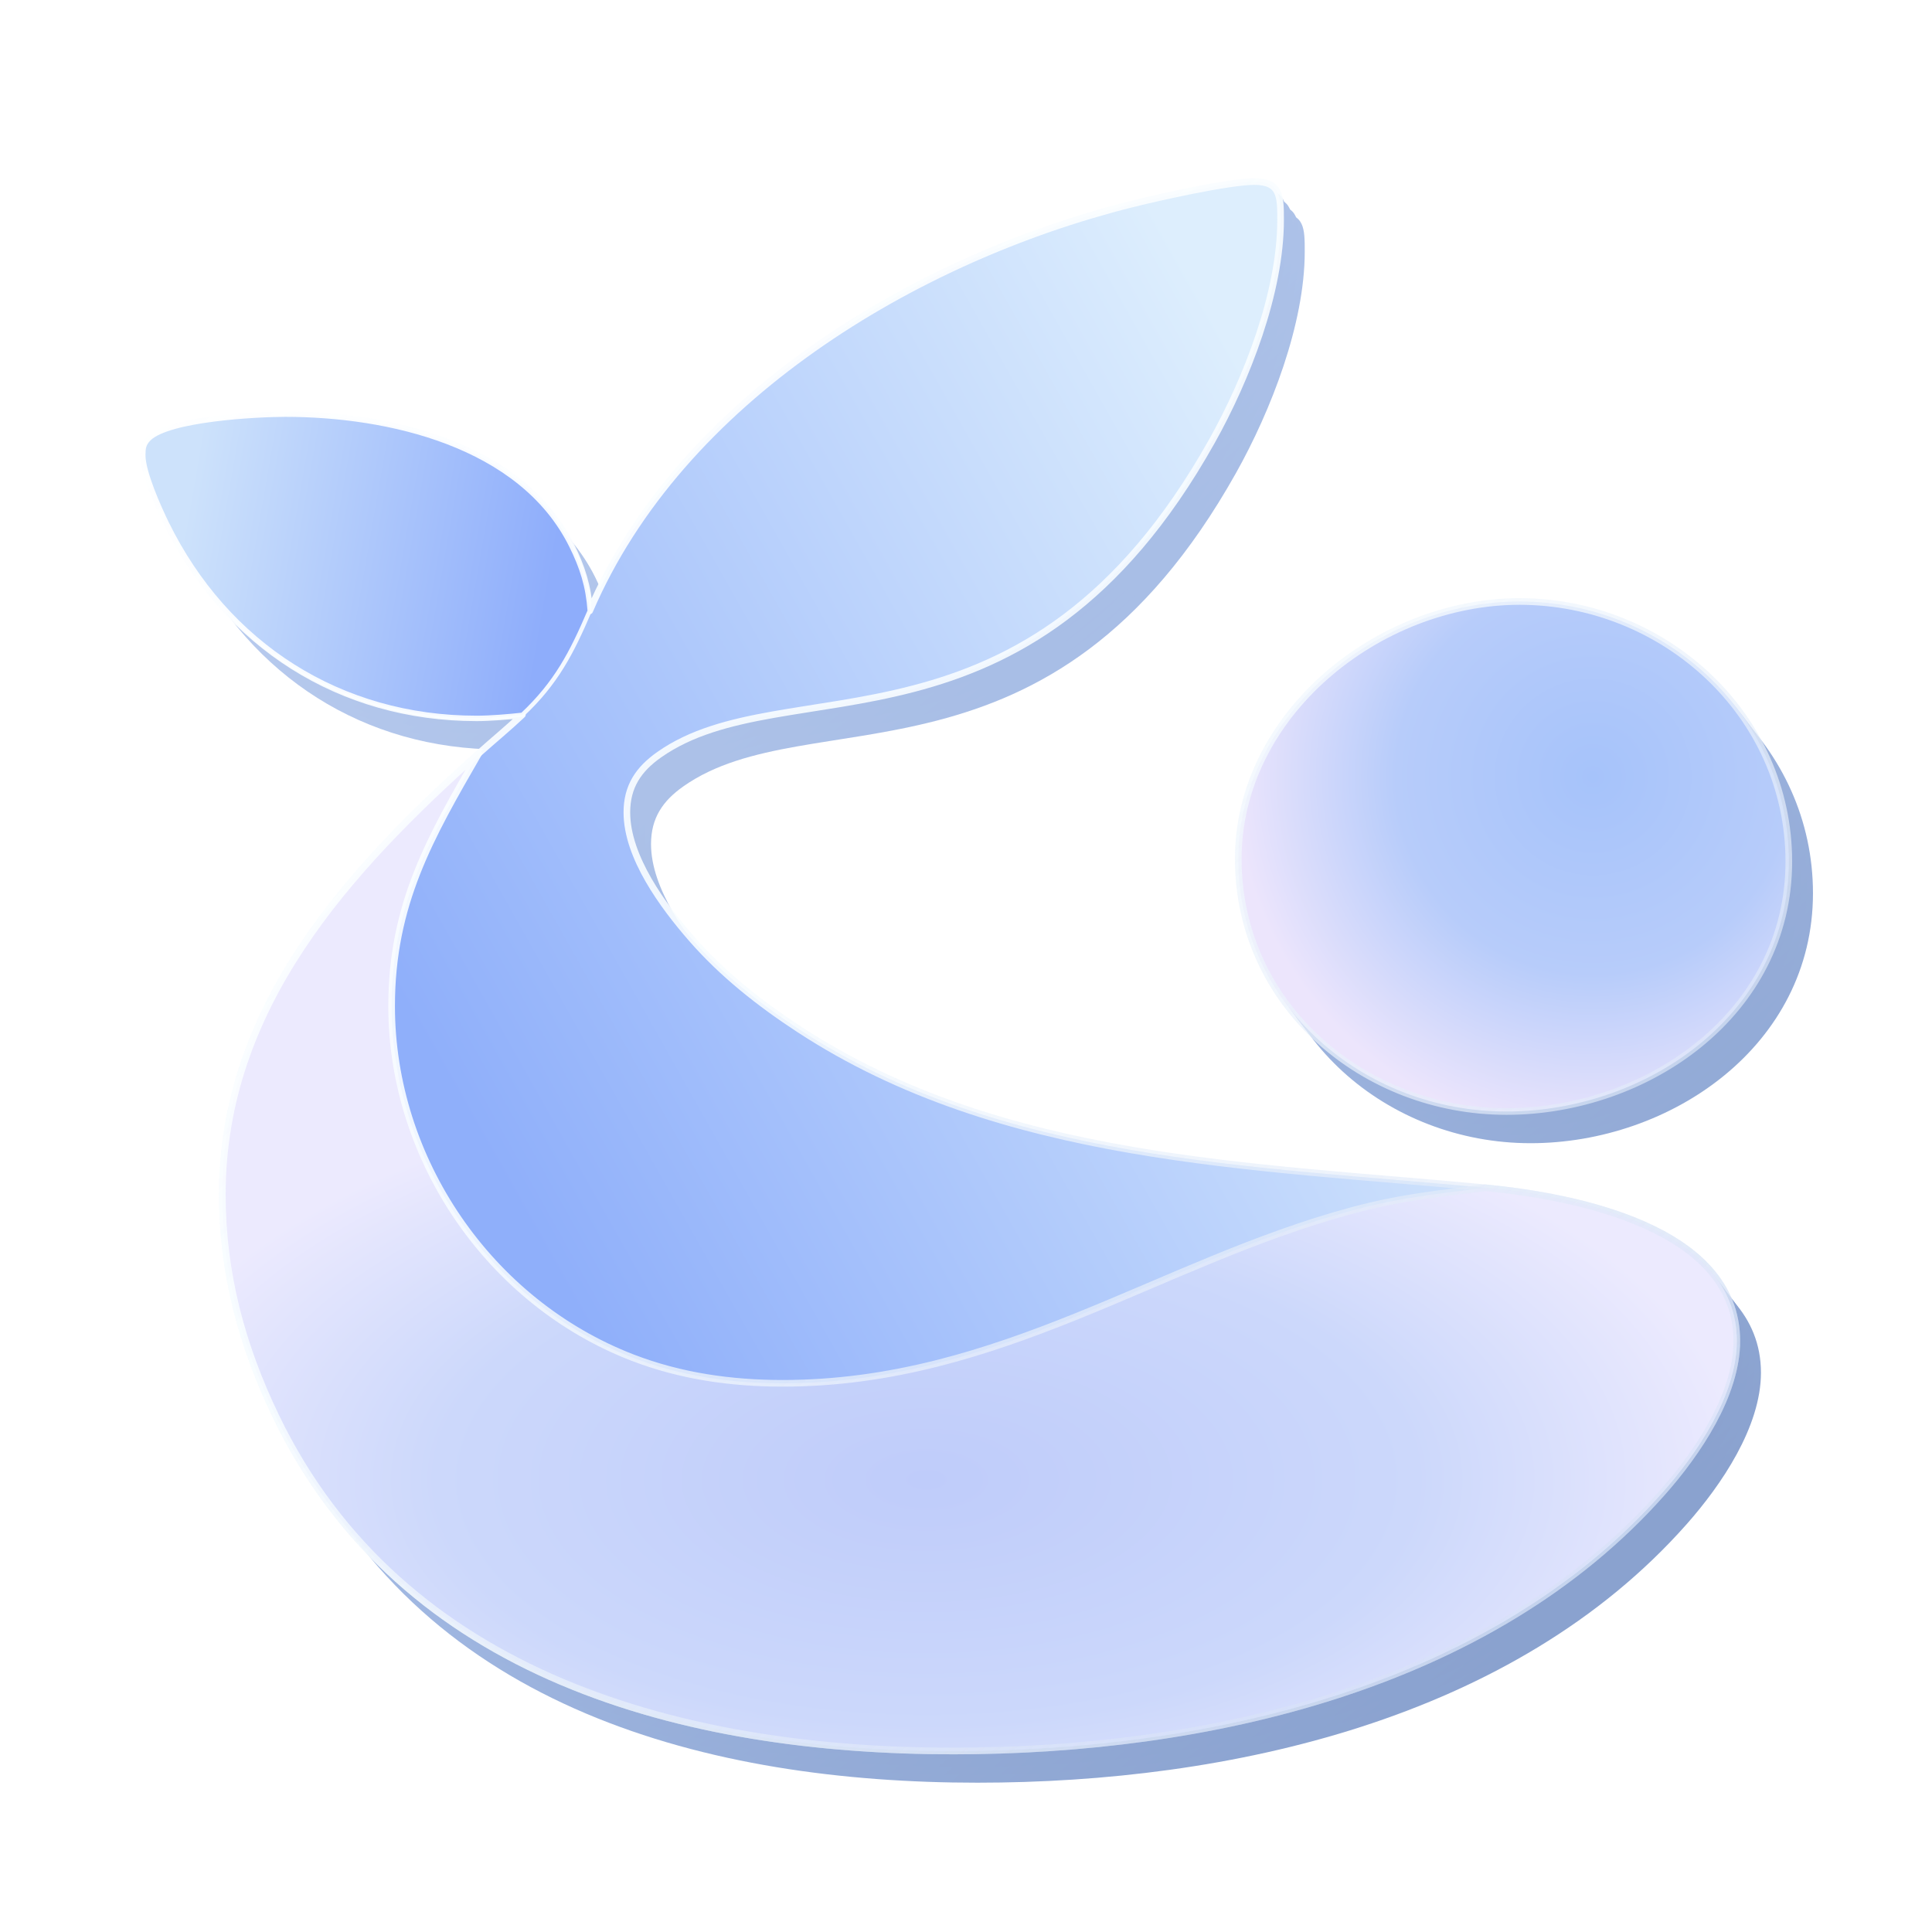
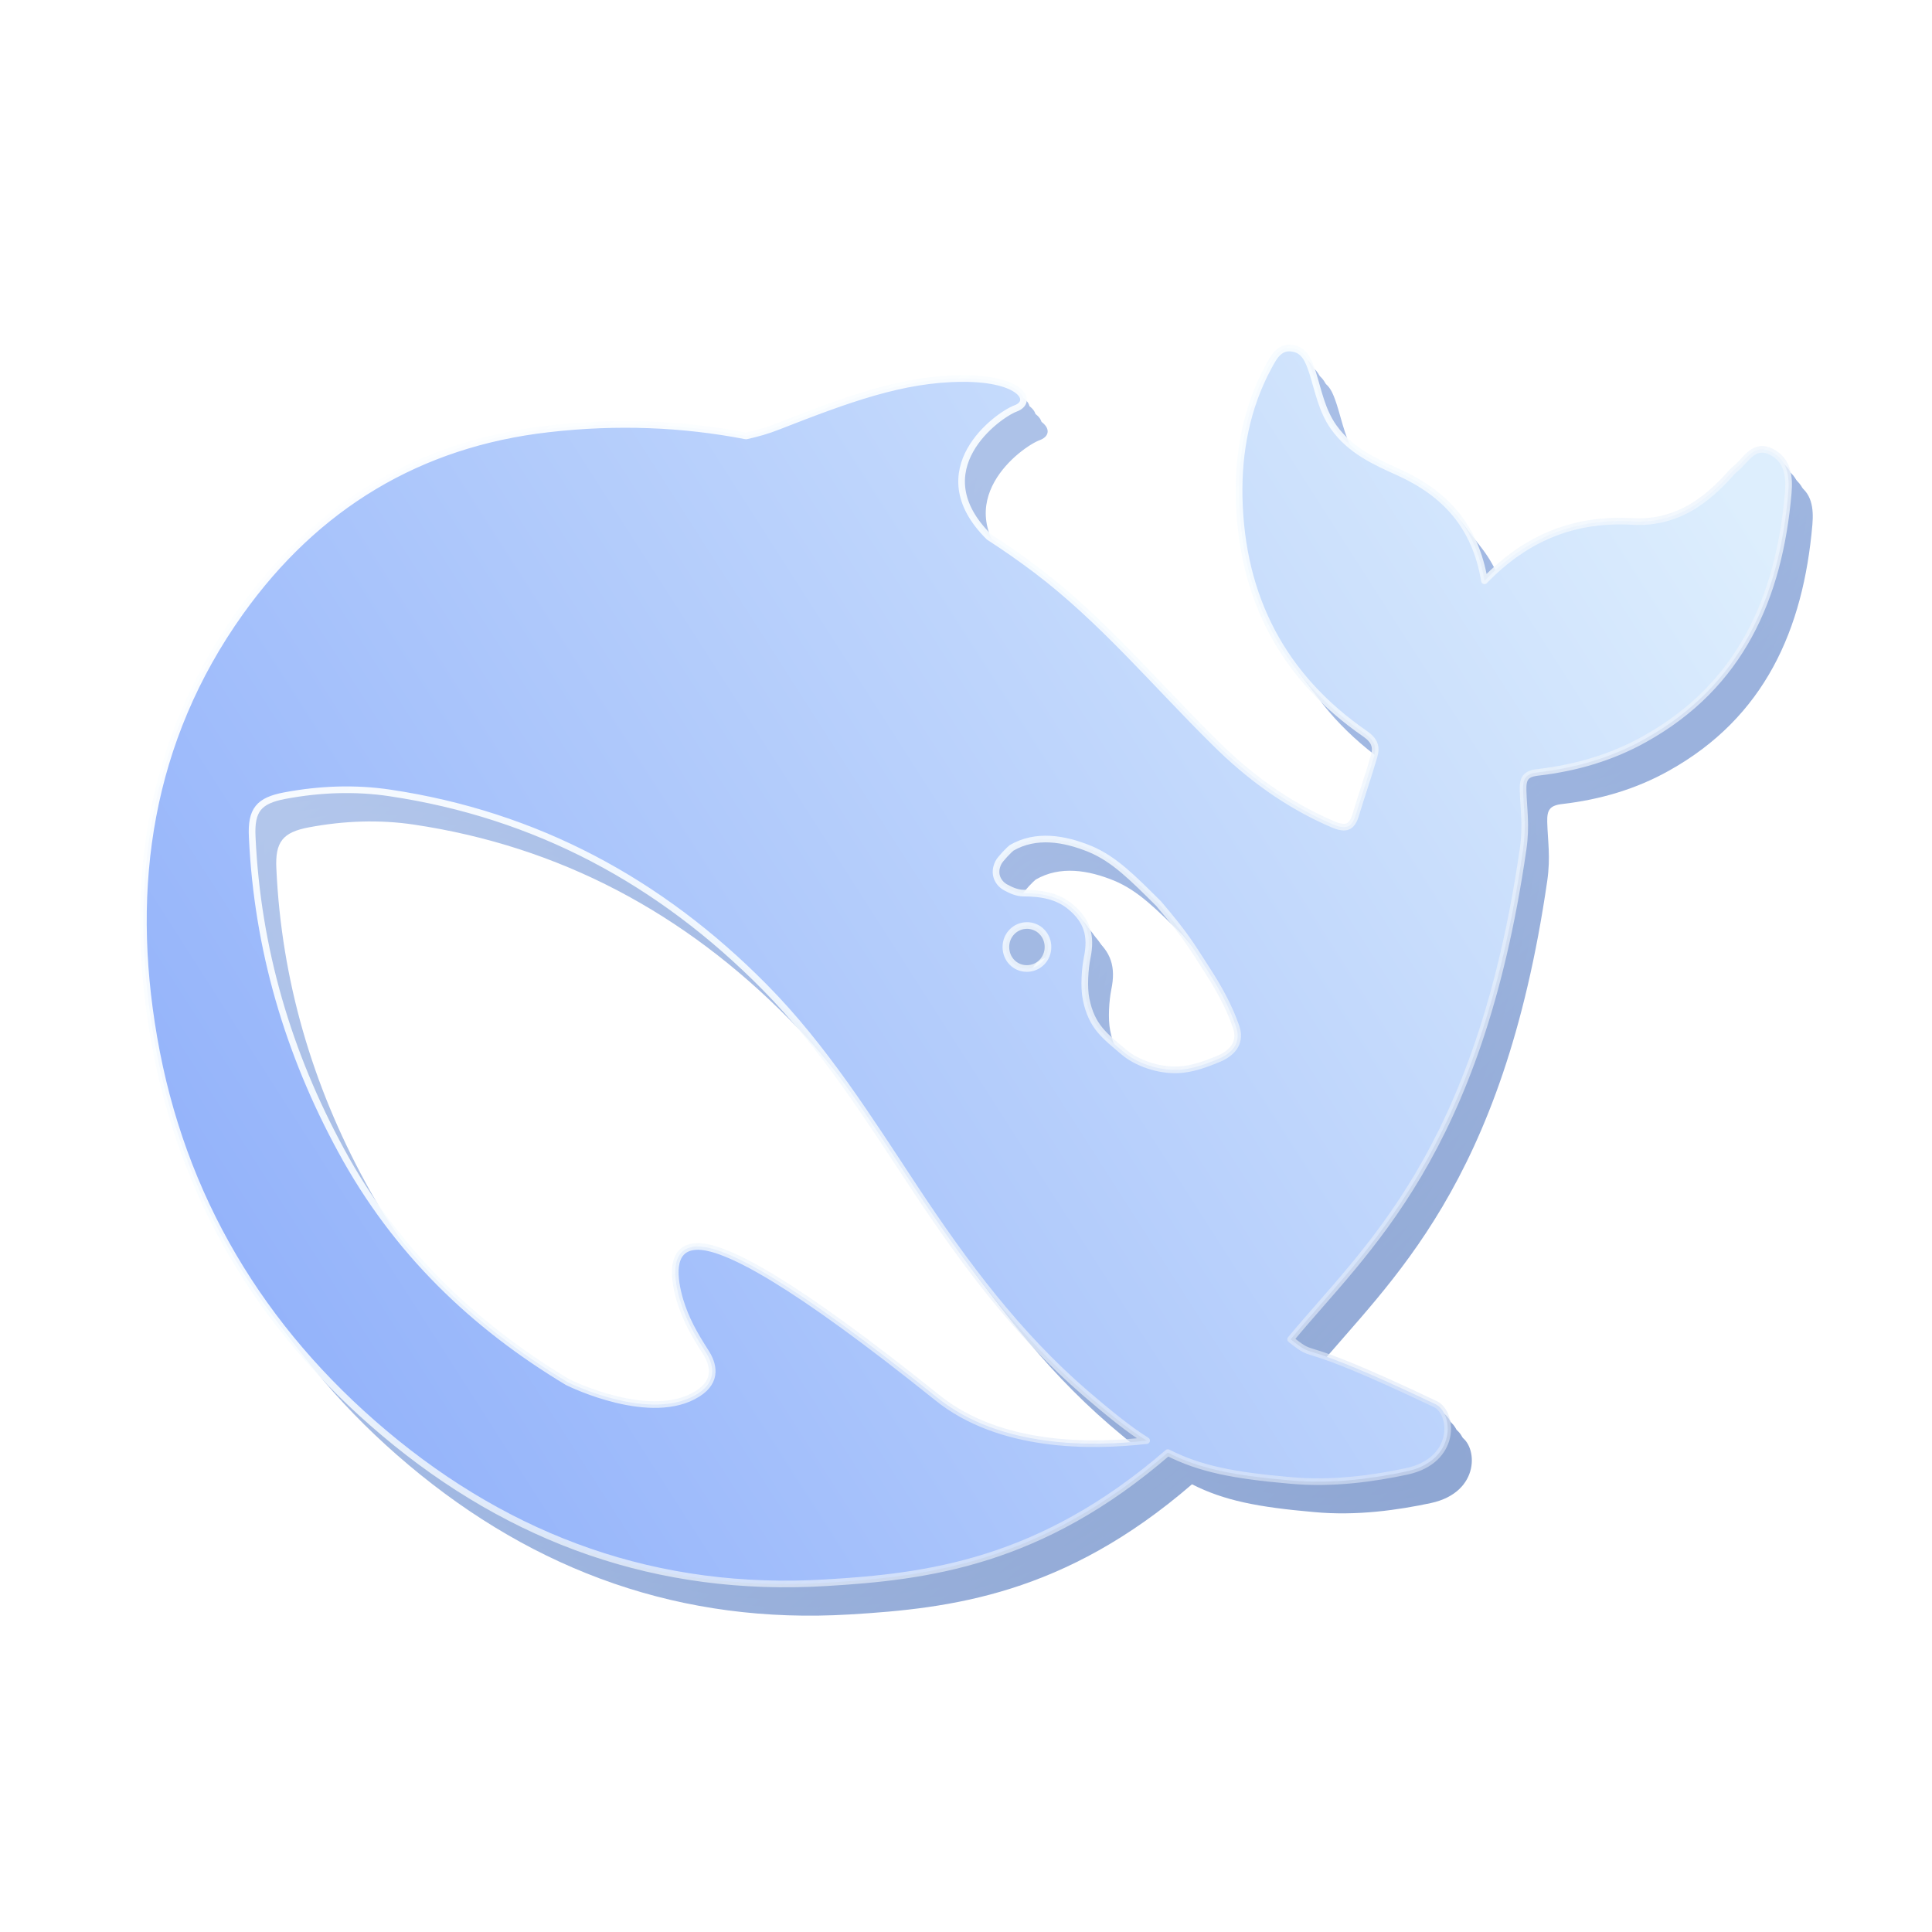
<svg xmlns="http://www.w3.org/2000/svg" viewBox="22 22 64 64">
  <defs>
-     <linearGradient id="tail" gradientUnits="userSpaceOnUse" x1="36.3" y1="57" x2="66.5" y2="40">
+     <linearGradient id="tail" gradientUnits="userSpaceOnUse" x1="28" y1="68" x2="78" y2="36">
      <stop offset="0" stop-color="#8FAFFA" />
      <stop offset="1" stop-color="#DDEEFD" />
    </linearGradient>
-     <linearGradient id="fin" gradientUnits="userSpaceOnUse" x1="40.2" y1="41.5" x2="28.1" y2="39.4">
-       <stop offset="0" stop-color="#8EADFB" />
-       <stop offset="1" stop-color="#CDE2FB" />
-     </linearGradient>
-     <radialGradient id="belly" gradientUnits="userSpaceOnUse" cx="0" cy="0" r="1" gradientTransform="matrix(27 0 0 13.5 52.7 71)">
-       <stop offset="0" stop-color="#BFCCFA" />
-       <stop offset="0.6" stop-color="#CCD8FB" />
-       <stop offset="1" stop-color="#ECEAFE" />
-     </radialGradient>
-     <radialGradient id="bubble" gradientUnits="userSpaceOnUse" cx="74.773" cy="47.737" r="11.858">
-       <stop offset="0" stop-color="#A6C3FA" />
-       <stop offset="0.55" stop-color="#B7CCFA" />
-       <stop offset="1" stop-color="#ECE5FC" />
-     </radialGradient>
    <linearGradient id="side" gradientUnits="userSpaceOnUse" x1="31" y1="30" x2="76" y2="83">
      <stop stop-color="#bdcff1" />
      <stop offset=".5" stop-color="#a1b8e2" />
      <stop offset="1" stop-color="#839bc9" />
    </linearGradient>
    <linearGradient id="rim" gradientUnits="userSpaceOnUse" x1="32" y1="26" x2="77" y2="80">
      <stop stop-color="#ffffff" />
      <stop offset=".45" stop-color="#f7fcff" stop-opacity=".9" />
      <stop offset="1" stop-color="#d0dcf4" stop-opacity=".45" />
    </linearGradient>
-     <path id="pop-body" d="M41.533 42.237C44.542 35.225 52.318 30.559 59.471 28.765C60.371 28.538 62.707 28.015 63.555 28.015C64.422 28.015 64.421 28.514 64.421 29.29C64.421 31.68 63.303 34.553 62.143 36.621C55.998 47.579 48.019 44.056 43.838 46.999C43.15 47.483 42.766 48.054 42.766 48.912C42.766 50.39 43.965 52.011 44.897 53.082C45.928 54.267 47.16 55.238 48.469 56.094C55.176 60.483 63.472 60.609 71.206 61.347C74.082 61.621 79.534 62.636 79.534 66.422C79.534 68.215 78.222 70.141 77.075 71.438C71.344 77.92 61.895 80.004 53.58 80.004C44.713 80.004 35.314 77.576 31.142 68.924C30.012 66.582 29.365 64.181 29.365 61.571C29.365 55.356 33.535 50.83 37.86 46.956C38.345 46.522 38.831 46.123 39.305 45.676C38.855 45.728 38.235 45.778 37.786 45.778C33.274 45.778 29.511 43.364 27.53 39.337C27.273 38.812 26.75 37.645 26.75 37.084C26.75 36.858 26.762 36.709 26.938 36.537C27.598 35.893 30.489 35.739 31.449 35.739C34.863 35.739 39.247 36.73 40.913 40.064C41.275 40.789 41.476 41.422 41.533 42.237Z" />
-     <path id="pop-fin-layer" d="M39.305 45.676C38.855 45.728 38.235 45.778 37.786 45.778C33.274 45.778 29.511 43.364 27.53 39.337C27.273 38.812 26.75 37.645 26.75 37.084C26.75 36.858 26.762 36.709 26.938 36.537C27.598 35.893 30.489 35.739 31.449 35.739C34.863 35.739 39.247 36.73 40.913 40.064C41.275 40.789 41.476 41.422 41.533 42.237C40.939 43.623 40.431 44.616 39.305 45.676Z" />
-     <path id="pop-belly-layer" d="M71.206 61.347C74.082 61.621 79.534 62.636 79.534 66.422C79.534 68.215 78.222 70.141 77.075 71.438C71.344 77.92 61.895 80.004 53.58 80.004C44.713 80.004 35.314 77.576 31.142 68.924C30.012 66.582 29.365 64.181 29.365 61.571C29.365 55.356 33.535 50.83 37.86 46.956C36.25 49.744 34.973 51.951 34.973 55.33C34.973 60.404 38.211 65.143 42.955 66.973C44.549 67.587 46.222 67.824 47.922 67.824C55.125 67.824 60.394 63.817 66.806 62.094C68.398 61.666 69.588 61.553 71.206 61.347Z" />
-     <path id="pop-bubble-layer" d="M72.336 41.925C77.122 41.925 81.257 45.674 81.257 50.54C81.257 55.583 76.554 58.82 71.902 58.82C67.179 58.82 63.019 55.302 63.019 50.453C63.019 45.66 67.675 41.925 72.336 41.925Z" />
+     <path id="pop-body" d="M80.678 36.965C80.101 36.677 79.852 37.227 79.515 37.506C79.399 37.597 79.302 37.714 79.204 37.822C78.36 38.742 77.375 39.346 76.086 39.274C74.204 39.166 72.596 39.77 71.175 41.24C70.873 39.427 69.869 38.345 68.342 37.651C67.542 37.29 66.734 36.929 66.175 36.144C65.784 35.585 65.677 34.963 65.482 34.349C65.358 33.98 65.233 33.601 64.816 33.538C64.363 33.466 64.185 33.853 64.007 34.178C63.297 35.504 63.021 36.965 63.048 38.444C63.111 41.772 64.487 44.424 67.223 46.309C67.534 46.525 67.613 46.742 67.516 47.058C67.329 47.707 67.107 48.338 66.912 48.987C66.787 49.403 66.601 49.492 66.166 49.312C64.665 48.672 63.368 47.725 62.222 46.579C60.277 44.659 58.519 42.539 56.325 40.88C55.81 40.491 55.294 40.131 54.762 39.788C52.524 37.57 55.055 35.747 55.641 35.531C56.254 35.305 55.854 34.53 53.874 34.539C51.893 34.548 50.081 35.225 47.772 36.126C47.435 36.262 47.079 36.361 46.715 36.442C44.619 36.036 42.443 35.946 40.169 36.208C35.888 36.694 32.469 38.76 29.955 42.287C26.936 46.525 26.225 51.341 27.096 56.365C28.01 61.659 30.657 66.042 34.725 69.47C38.944 73.023 43.802 74.764 49.344 74.431C52.71 74.232 56.458 73.772 60.686 70.119C61.751 70.66 62.871 70.877 64.727 71.039C66.157 71.174 67.534 70.967 68.599 70.741C70.269 70.381 70.153 68.802 69.55 68.514C64.656 66.187 65.73 67.134 64.754 66.367C67.24 63.364 70.988 60.243 72.454 50.133C72.569 49.33 72.471 48.825 72.454 48.176C72.445 47.779 72.534 47.626 72.978 47.581C74.204 47.436 75.394 47.093 76.486 46.48C79.657 44.712 80.936 41.808 81.238 38.327C81.282 37.795 81.229 37.245 80.678 36.965ZM53.047 68.297C48.305 64.491 46.005 63.238 45.054 63.292C44.166 63.346 44.326 64.383 44.521 65.059C44.725 65.727 44.992 66.187 45.365 66.773C45.622 67.161 45.8 67.738 45.107 68.171C43.58 69.136 40.924 67.846 40.8 67.783C37.709 65.925 35.124 63.472 33.304 60.117C31.545 56.888 30.524 53.425 30.355 49.727C30.31 48.834 30.568 48.519 31.438 48.356C32.585 48.14 33.766 48.095 34.911 48.266C39.752 48.987 43.873 51.197 47.328 54.697C49.3 56.69 50.791 59.071 52.328 61.398C53.962 63.869 55.721 66.223 57.959 68.153C58.75 68.829 59.38 69.344 59.984 69.722C58.164 69.93 55.126 69.975 53.047 68.297ZM55.321 53.371C55.321 52.974 55.632 52.658 56.023 52.658C56.112 52.658 56.192 52.676 56.263 52.703C56.361 52.74 56.449 52.794 56.52 52.875C56.645 53.001 56.716 53.182 56.716 53.371C56.716 53.768 56.405 54.083 56.014 54.083C55.623 54.083 55.321 53.768 55.321 53.371ZM62.382 57.069C61.929 57.258 61.476 57.42 61.041 57.438C60.366 57.474 59.629 57.195 59.229 56.852C58.608 56.32 58.164 56.023 57.977 55.093C57.897 54.697 57.942 54.083 58.013 53.731C58.172 52.974 57.995 52.487 57.47 52.045C57.044 51.684 56.503 51.585 55.908 51.585C55.685 51.585 55.481 51.486 55.33 51.405C55.081 51.279 54.877 50.963 55.073 50.575C55.135 50.448 55.437 50.142 55.508 50.088C56.316 49.619 57.249 49.772 58.11 50.124C58.909 50.458 59.513 51.071 60.384 51.937C61.272 52.983 61.432 53.271 61.938 54.056C62.338 54.67 62.702 55.301 62.95 56.023C63.102 56.473 62.906 56.843 62.382 57.069Z" />
    <g id="silhouette">
      <use href="#pop-body" />
-       <use href="#pop-bubble-layer" />
    </g>
  </defs>
  <g fill="url(#side)">
    <use href="#silhouette" transform="translate(.8 1.05)" />
    <use href="#silhouette" transform="translate(.6 .79)" />
    <use href="#silhouette" transform="translate(.4 .53)" />
    <use href="#silhouette" transform="translate(.2 .26)" />
  </g>
  <g stroke="url(#rim)" stroke-width=".22" stroke-linejoin="round">
    <use href="#pop-body" fill="url(#tail)" />
-     <use href="#pop-fin-layer" fill="url(#fin)" stroke-width=".14" />
-     <use href="#pop-belly-layer" fill="url(#belly)" />
-     <use href="#pop-bubble-layer" fill="url(#bubble)" />
  </g>
</svg>
